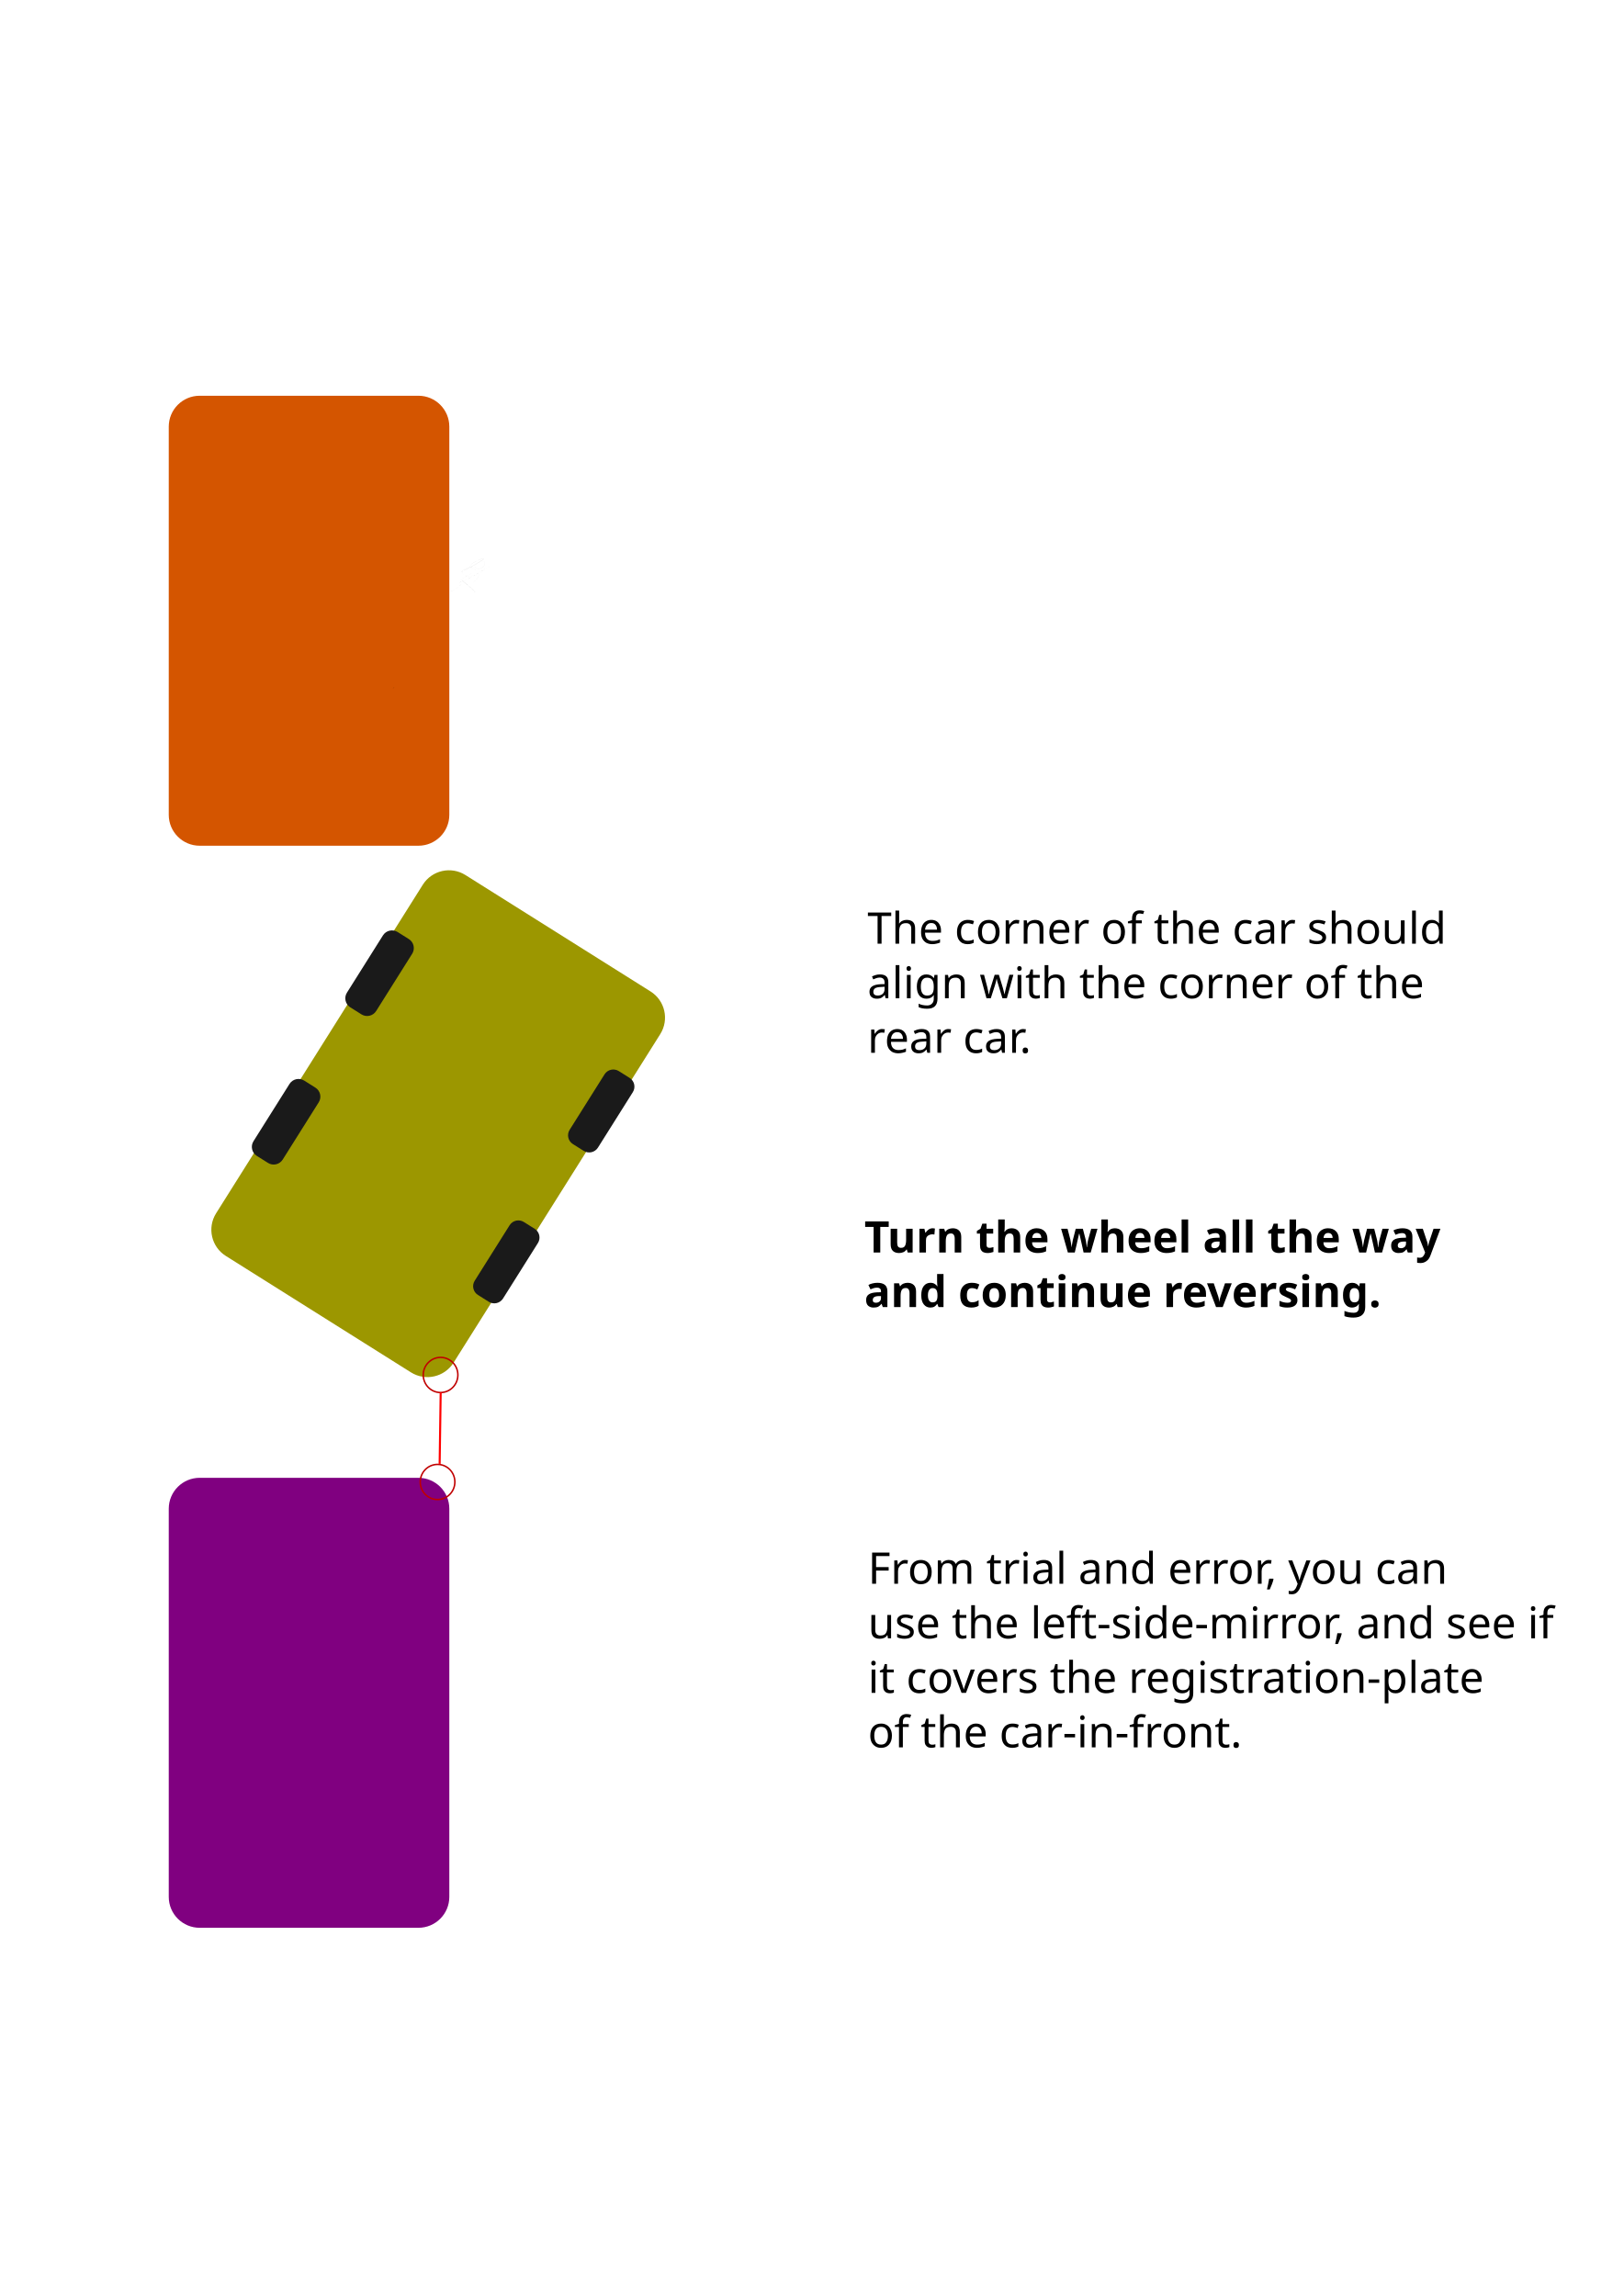
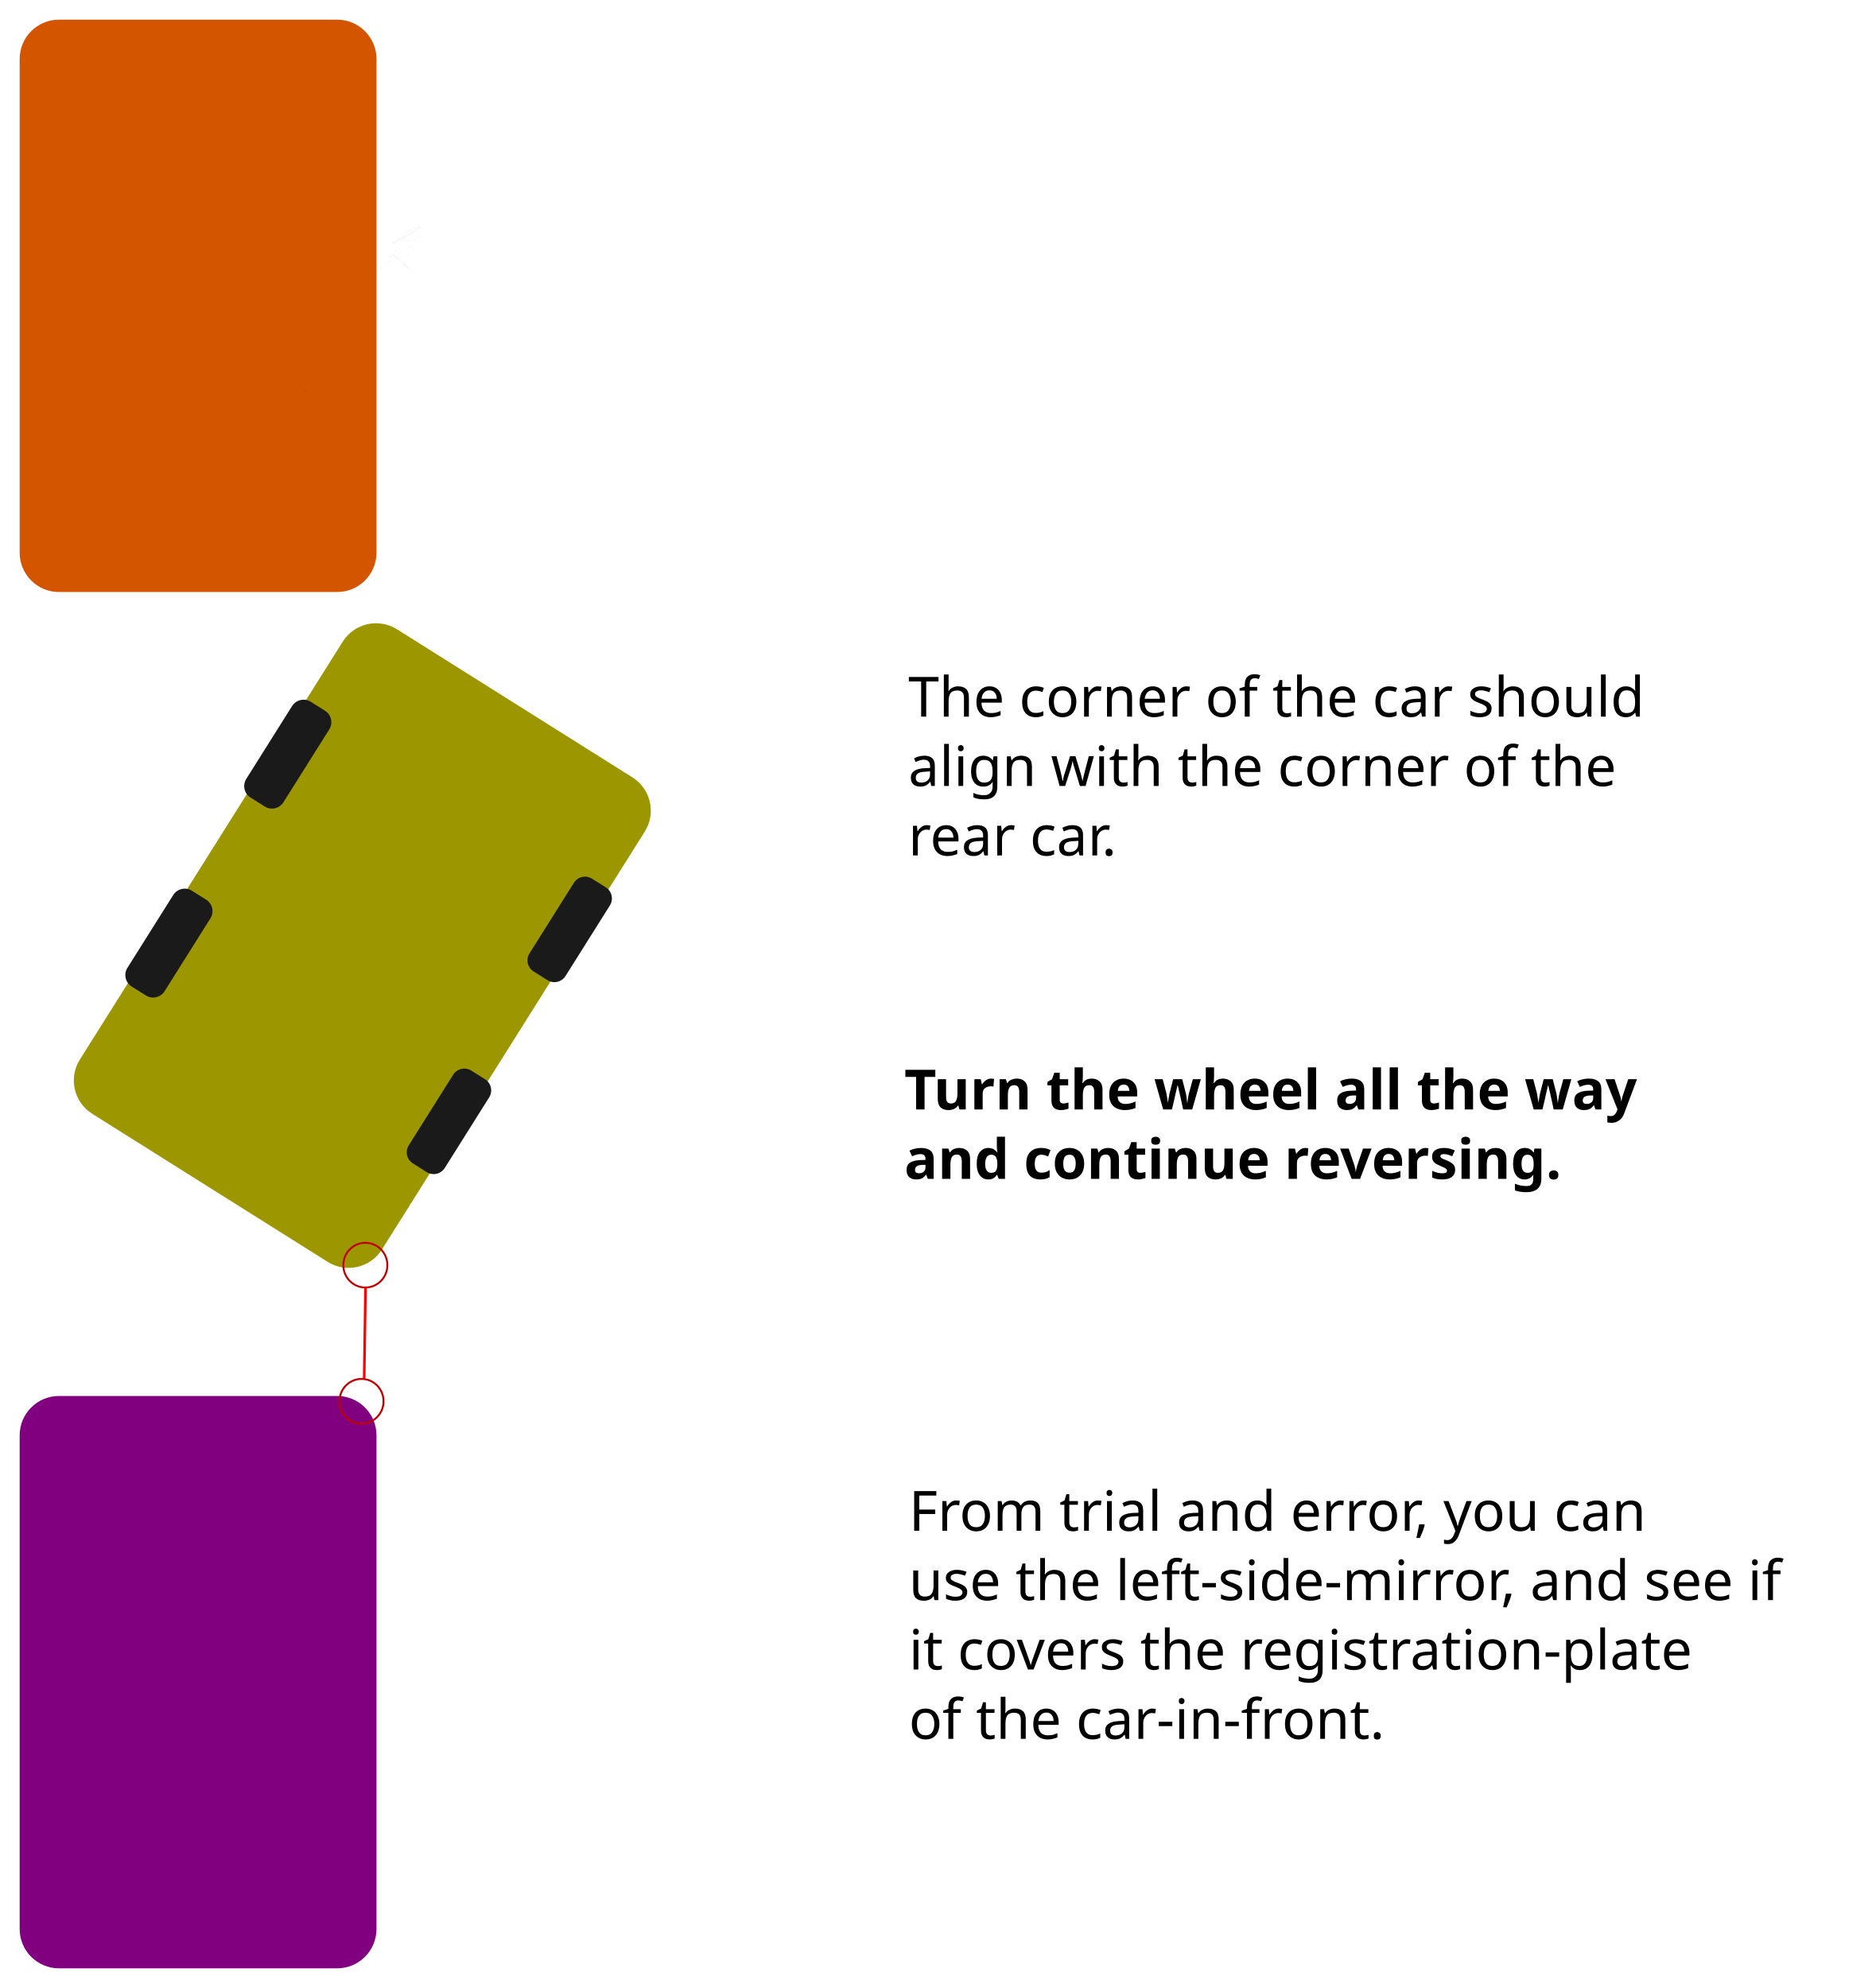
- <svg xmlns="http://www.w3.org/2000/svg" width="210mm" height="297mm" viewBox="0 0 210 297" version="1.1" id="svg8">
+ <svg xmlns="http://www.w3.org/2000/svg" width="190.705mm" height="202.179mm" viewBox="0 0 190.705 202.179" version="1.1" id="svg8">
  <defs id="defs2" />
-   <g id="layer1">
+   <g id="layer1" transform="translate(-19.8263,-49.19133)">
    <rect id="rect10" width="36.286" height="58.208" x="21.826" y="51.191" style="fill:#d45500;stroke-width:0.265" rx="4" />
    <g id="g2793" transform="translate(-51.17004,35.45418)">
      <rect rx="4" style="fill:#9c9700;fill-opacity:1;stroke-width:0.265" y="6.51" x="131.657" height="58.208" width="36.286" id="rect10-4" transform="rotate(32.16856)" />
      <rect rx="1.378" y="40.12" x="130.785" height="11.508" width="4.464" id="rect27" style="fill:#1a1a1a;stroke-width:0.149" transform="rotate(32.16856)" />
      <rect rx="1.335" y="40.478" x="164.613" height="11.151" width="4.325" id="rect27-8" style="fill:#1a1a1a;stroke-width:0.144" transform="rotate(32.16856)" />
      <rect rx="1.378" y="17.418" x="130.785" height="11.508" width="4.464" id="rect27-4" style="fill:#1a1a1a;stroke-width:0.149" transform="rotate(32.16856)" />
      <rect rx="1.335" y="17.418" x="164.613" height="11.151" width="4.325" id="rect27-8-6" style="fill:#1a1a1a;stroke-width:0.144" transform="rotate(32.16856)" />
    </g>
    <path style="fill:#000000;fill-opacity:1;stroke-width:0.265" id="path2471" d="m 58.299,76.464 c 0.126,-0.003 0.236,-0.047 0.344,-0.108 0.156,-0.09 0.306,-0.19 0.45,-0.297 0.131,-0.101 0.261,-0.204 0.381,-0.318 0.055,-0.048 0.111,-0.096 0.174,-0.134 0.019,-0.009 0.038,-0.014 0.06,-0.014 0,0 -0.004,0.003 -0.004,0.003 v 0 c -0.018,-5.29e-4 -0.035,0.004 -0.051,0.009 -0.063,0.037 -0.119,0.086 -0.174,0.134 -0.12,0.114 -0.25,0.216 -0.381,0.318 -0.147,0.109 -0.3,0.21 -0.458,0.302 -0.108,0.061 -0.218,0.105 -0.344,0.108 0,0 0.004,-0.003 0.004,-0.003 z" />
    <path style="fill:#000000;fill-opacity:1;stroke-width:0.265" id="path2473" d="m 59.497,74.99 c 0.152,-0.068 0.302,-0.143 0.446,-0.227 0.223,-0.133 0.451,-0.257 0.676,-0.386 0.08,-0.064 0.24,-0.097 0.293,-0.188 1.62e-4,-0.005 2.65e-4,-0.011 5.29e-4,-0.017 0,0 0.004,-0.002 0.004,-0.002 v 0 c -1.27e-4,0.006 -2.54e-4,0.011 -2.65e-4,0.017 -0.054,0.093 -0.22,0.128 -0.301,0.193 -0.225,0.129 -0.453,0.253 -0.676,0.386 -0.145,0.083 -0.294,0.159 -0.446,0.227 0,0 0.004,-0.003 0.004,-0.003 z" />
    <path style="fill:#000000;fill-opacity:1;stroke-width:0.265" id="path2477" d="m 59.663,73.951 c 0.218,-0.094 0.428,-0.204 0.641,-0.309 0.432,-0.224 0.863,-0.451 1.282,-0.698 0.302,-0.188 0.607,-0.37 0.904,-0.564 0.02,-0.015 0.04,-0.028 0.059,-0.044 0.115,-0.099 -0.132,-0.052 -0.153,-0.049 -0.331,0.059 -0.634,0.21 -0.931,0.361 -0.222,0.131 -0.464,0.263 -0.608,0.486 -0.018,0.027 -0.031,0.058 -0.046,0.087 -0.005,0.027 -0.015,0.053 -0.016,0.08 -0.007,0.167 0.136,0.241 0.264,0.3 0.24,0.078 0.497,0.072 0.742,0.024 0.059,-0.012 0.116,-0.029 0.174,-0.044 0.246,-0.074 0.495,-0.192 0.641,-0.414 0.023,-0.036 0.04,-0.075 0.06,-0.113 0.046,-0.119 0.085,-0.279 -0.014,-0.387 -0.059,-0.064 -0.099,-0.06 -0.181,-0.081 -0.302,-0.015 -0.548,0.13 -0.779,0.308 -0.117,0.105 -0.243,0.241 -0.236,0.411 7.94e-4,0.021 0.007,0.042 0.01,0.063 0.032,0.078 0.014,0.04 0.053,0.113 0,0 -5.3e-4,2.64e-4 -5.3e-4,2.64e-4 v 0 c -0.039,-0.072 -0.021,-0.035 -0.053,-0.113 -0.003,-0.021 -0.009,-0.042 -0.01,-0.063 -0.006,-0.169 0.119,-0.305 0.235,-0.41 0.233,-0.178 0.478,-0.324 0.782,-0.309 0.082,0.02 0.122,0.016 0.181,0.081 0.099,0.108 0.06,0.268 0.014,0.387 -0.02,0.038 -0.037,0.077 -0.06,0.113 -0.146,0.223 -0.395,0.34 -0.642,0.415 -0.058,0.015 -0.116,0.032 -0.174,0.044 -0.246,0.048 -0.503,0.055 -0.742,-0.024 -0.13,-0.059 -0.272,-0.132 -0.264,-0.3 0.001,-0.027 0.011,-0.053 0.016,-0.08 0.015,-0.029 0.028,-0.059 0.046,-0.086 0.144,-0.223 0.387,-0.355 0.609,-0.486 0.297,-0.151 0.6,-0.301 0.931,-0.361 0.021,-0.002 0.269,-0.049 0.153,0.05 -0.019,0.016 -0.039,0.029 -0.059,0.044 -0.297,0.194 -0.603,0.377 -0.904,0.564 -0.42,0.247 -0.851,0.474 -1.283,0.699 -0.213,0.105 -0.423,0.215 -0.641,0.309 0,0 5.29e-4,-5.29e-4 5.29e-4,-5.29e-4 z" />
    <path style="fill:#000000;fill-opacity:1;stroke-width:0.265" id="path2479" d="m 61.232,75.28 c 0.155,-0.119 0.299,-0.252 0.437,-0.39 0.15,-0.162 0.259,-0.354 0.303,-0.571 0.009,-0.047 0.013,-0.094 0.019,-0.142 0.006,-0.185 -0.03,-0.387 -0.158,-0.53 -0.093,-0.105 -0.167,-0.129 -0.29,-0.195 -0.065,-0.019 -0.128,-0.045 -0.194,-0.058 -0.292,-0.06 -0.615,-0.025 -0.9,0.055 -0.068,0.019 -0.134,0.047 -0.201,0.07 -0.18,0.085 -0.395,0.203 -0.447,0.416 -0.025,0.104 -5.8e-5,0.133 0.032,0.229 0.029,0.036 0.053,0.076 0.087,0.108 0.193,0.179 0.483,0.229 0.736,0.236 0.083,0.003 0.165,-0.004 0.248,-0.007 0.334,-0.027 0.665,-0.101 0.978,-0.223 0.179,-0.07 0.221,-0.098 0.386,-0.185 0.169,-0.112 0.424,-0.291 0.419,-0.524 -5.29e-4,-0.029 -0.012,-0.057 -0.018,-0.086 -0.017,-0.026 -0.031,-0.055 -0.052,-0.078 -0.116,-0.121 -0.31,-0.116 -0.462,-0.122 0,0 5.29e-4,-2.65e-4 5.29e-4,-2.65e-4 v 0 c 0.153,0.006 0.347,7.94e-4 0.462,0.122 0.022,0.023 0.035,0.052 0.052,0.078 0.006,0.029 0.018,0.057 0.018,0.086 0.005,0.233 -0.251,0.413 -0.42,0.524 -0.165,0.088 -0.208,0.116 -0.386,0.185 -0.313,0.122 -0.644,0.196 -0.978,0.223 -0.083,0.002 -0.165,0.009 -0.248,0.007 -0.253,-0.008 -0.543,-0.057 -0.736,-0.236 -0.034,-0.031 -0.058,-0.072 -0.087,-0.108 -0.033,-0.096 -0.058,-0.125 -0.033,-0.229 0.052,-0.213 0.267,-0.331 0.448,-0.417 0.067,-0.023 0.133,-0.051 0.201,-0.07 0.285,-0.08 0.608,-0.115 0.9,-0.055 0.066,0.014 0.129,0.039 0.194,0.058 0.123,0.065 0.197,0.09 0.29,0.195 0.128,0.144 0.164,0.345 0.158,0.53 -0.006,0.047 -0.009,0.095 -0.019,0.142 -0.044,0.217 -0.154,0.409 -0.303,0.571 -0.139,0.138 -0.282,0.271 -0.437,0.39 0,0 -5.29e-4,2.46e-4 -5.29e-4,2.46e-4 z" />
    <path style="fill:#000000;fill-opacity:1;stroke-width:0.265" id="path2515" d="m 59.505,75.334 c -0.045,0 -0.015,-0.002 -0.055,0.004 -0.005,7.94e-4 -0.019,0.002 -0.014,0.002 0.074,-0.013 0.139,-0.035 0.21,-0.06 0.451,-0.185 0.881,-0.418 1.31,-0.646 0.566,-0.313 1.119,-0.648 1.681,-0.966 0.162,-0.096 0.331,-0.18 0.495,-0.272 0.056,-0.031 0.111,-0.062 0.155,-0.108 0,0 0.003,-0.001 0.003,-0.001 v 0 c -0.045,0.048 -0.103,0.079 -0.161,0.112 -0.164,0.093 -0.333,0.176 -0.495,0.272 -0.563,0.318 -1.116,0.653 -1.681,0.966 -0.43,0.228 -0.86,0.461 -1.311,0.646 -0.067,0.023 -0.133,0.053 -0.204,0.056 -0.005,2.11e-4 0.009,-7.94e-4 0.014,-0.002 0.039,-0.006 0.01,-0.004 0.055,-0.004 0,0 -0.003,0.002 -0.003,0.002 z" />
    <path style="fill:#000000;fill-opacity:1;stroke-width:0.265" id="path2517" d="m 59.723,75.022 c 0.164,0.175 0.356,0.324 0.541,0.475 0.282,0.218 0.549,0.453 0.807,0.698 0.128,0.12 0.257,0.243 0.357,0.388 0.014,0.021 0.011,0.011 0.015,0.028 0,0 -0.003,0.002 -0.003,0.002 v 0 c -0.004,-0.016 -5.29e-4,-0.006 -0.015,-0.027 C 61.325,76.441 61.196,76.317 61.068,76.198 60.811,75.952 60.543,75.717 60.261,75.5 c -0.186,-0.151 -0.378,-0.3 -0.541,-0.475 0,0 0.003,-0.002 0.003,-0.002 z" />
    <path style="fill:#000000;fill-opacity:1;stroke-width:0.265" id="path2531" d="m 50.859,89.015 c -0.019,0.011 -0.038,0.022 -0.058,0.033 0,0 0.148,-0.12 0.148,-0.12 v 0 c 0.02,-0.011 0.039,-0.022 0.059,-0.033 0,0 -0.15,0.12 -0.15,0.12 z" />
    <flowRoot xml:space="preserve" id="flowRoot2674" style="font-style:normal;font-weight:normal;font-size:40px;line-height:1.25;font-family:sans-serif;letter-spacing:0px;word-spacing:0px;fill:#000000;fill-opacity:1;stroke:none" transform="matrix(0.2645833,0,0,0.2645833,-17.10525,-1.069078)">
      <flowRegion id="flowRegion2676">
        <rect id="rect2678" width="246.982" height="79.802" x="117.683" y="527.035" />
      </flowRegion>
      <flowPara id="flowPara2680" />
    </flowRoot>
    <text xml:space="preserve" style="font-style:normal;font-weight:normal;font-size:5.644px;line-height:1.25;font-family:sans-serif;letter-spacing:0px;word-spacing:0px;writing-mode:lr-tb;fill:#000000;fill-opacity:1;stroke:none;stroke-width:0.265" x="112.186" y="122.073" id="text2631-1">
      <tspan x="112.186" y="122.073" style="font-size:5.644px;writing-mode:lr-tb;stroke-width:0.265" id="tspan2633-3">The corner of the car should</tspan>
      <tspan x="112.186" y="129.128" style="font-size:5.644px;writing-mode:lr-tb;stroke-width:0.265" id="tspan2921">align with the corner of the</tspan>
      <tspan x="112.186" y="136.184" style="font-size:5.644px;writing-mode:lr-tb;stroke-width:0.265" id="tspan2923">rear car.</tspan>
      <tspan x="112.186" y="143.239" style="font-size:5.644px;writing-mode:lr-tb;stroke-width:0.265" id="tspan2865" />
    </text>
    <text xml:space="preserve" style="font-style:normal;font-variant:normal;font-weight:bold;font-stretch:normal;font-size:5.644px;line-height:1.25;font-family:sans-serif;-inkscape-font-specification:'sans-serif, Bold';font-variant-ligatures:normal;font-variant-caps:normal;font-variant-numeric:normal;font-feature-settings:normal;text-align:start;letter-spacing:0px;word-spacing:0px;writing-mode:lr-tb;text-anchor:start;fill:#000000;fill-opacity:1;stroke:none;stroke-width:0.265" x="111.785" y="162.021" id="text2631-2-5">
      <tspan x="111.785" y="162.021" style="font-style:normal;font-variant:normal;font-weight:bold;font-stretch:normal;font-size:5.644px;font-family:sans-serif;-inkscape-font-specification:'sans-serif, Bold';font-variant-ligatures:normal;font-variant-caps:normal;font-variant-numeric:normal;font-feature-settings:normal;text-align:start;writing-mode:lr-tb;text-anchor:start;stroke-width:0.265" id="tspan2719-2">Turn the wheel all the way </tspan>
      <tspan x="111.785" y="169.076" style="font-style:normal;font-variant:normal;font-weight:bold;font-stretch:normal;font-size:5.644px;font-family:sans-serif;-inkscape-font-specification:'sans-serif, Bold';font-variant-ligatures:normal;font-variant-caps:normal;font-variant-numeric:normal;font-feature-settings:normal;text-align:start;writing-mode:lr-tb;text-anchor:start;stroke-width:0.265" id="tspan2936">and continue reversing.</tspan>
      <tspan x="111.785" y="176.132" style="font-style:normal;font-variant:normal;font-weight:bold;font-stretch:normal;font-size:5.644px;font-family:sans-serif;-inkscape-font-specification:'sans-serif, Bold';font-variant-ligatures:normal;font-variant-caps:normal;font-variant-numeric:normal;font-feature-settings:normal;text-align:start;writing-mode:lr-tb;text-anchor:start;stroke-width:0.265" id="tspan2871" />
    </text>
    <rect id="rect10-9" width="36.286" height="58.208" x="21.826" y="191.162" style="fill:#800080;stroke-width:0.265" rx="4" />
    <ellipse style="fill:none;fill-opacity:1;stroke:#c00000;stroke-width:0.194;stroke-opacity:1" id="path2608-18" cx="56.59" cy="191.701" rx="2.24" ry="2.273" />
    <ellipse style="fill:none;fill-opacity:1;stroke:#c00000;stroke-width:0.194;stroke-opacity:1" id="path2608-3" cx="56.98" cy="177.858" rx="2.24" ry="2.273" />
    <text xml:space="preserve" style="font-style:normal;font-weight:normal;font-size:5.644px;line-height:1.25;font-family:sans-serif;letter-spacing:0px;word-spacing:0px;writing-mode:lr-tb;fill:#000000;fill-opacity:1;stroke:none;stroke-width:0.265" x="112.245" y="204.864" id="text2631-1-4">
      <tspan x="112.245" y="204.864" style="font-size:5.644px;writing-mode:lr-tb;stroke-width:0.265" id="tspan2909">From trial and error, you can </tspan>
      <tspan x="112.245" y="211.92" style="font-size:5.644px;writing-mode:lr-tb;stroke-width:0.265" id="tspan2942">use the left-side-mirror, and see if </tspan>
      <tspan x="112.245" y="218.975" style="font-size:5.644px;writing-mode:lr-tb;stroke-width:0.265" id="tspan2946">it covers the registration-plate</tspan>
      <tspan x="112.245" y="226.031" style="font-size:5.644px;writing-mode:lr-tb;stroke-width:0.265" id="tspan2944">of the car-in-front.</tspan>
    </text>
    <path style="fill:none;stroke:#ff0000;stroke-width:0.265px;stroke-linecap:butt;stroke-linejoin:miter;stroke-opacity:1" d="m 56.995,180.136 -0.134,9.221" id="path2915" />
  </g>
</svg>
